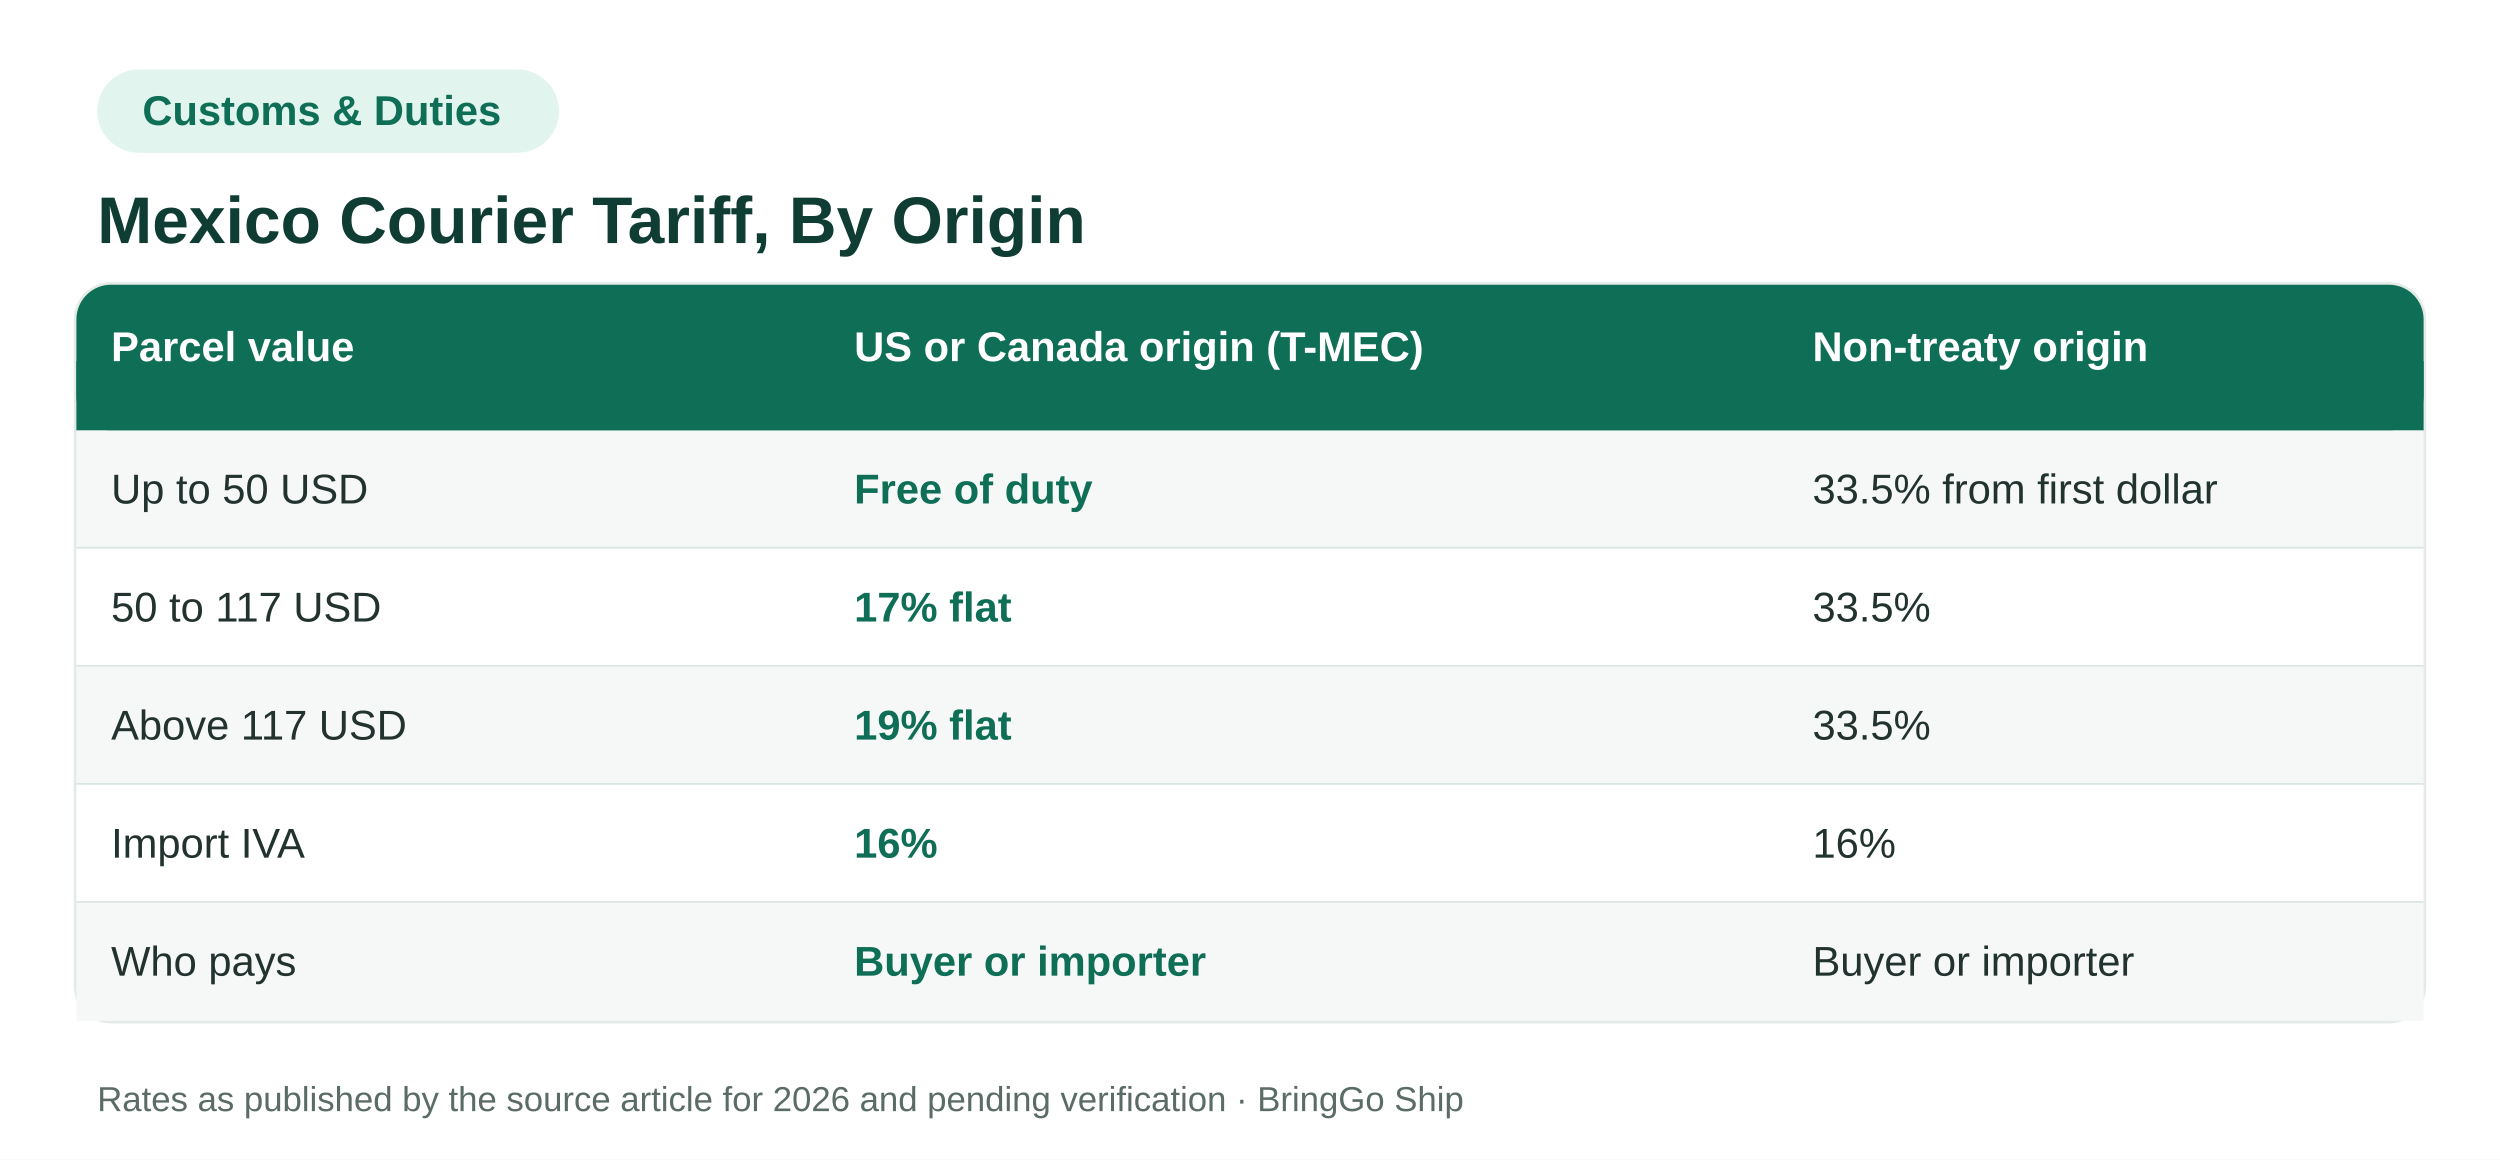
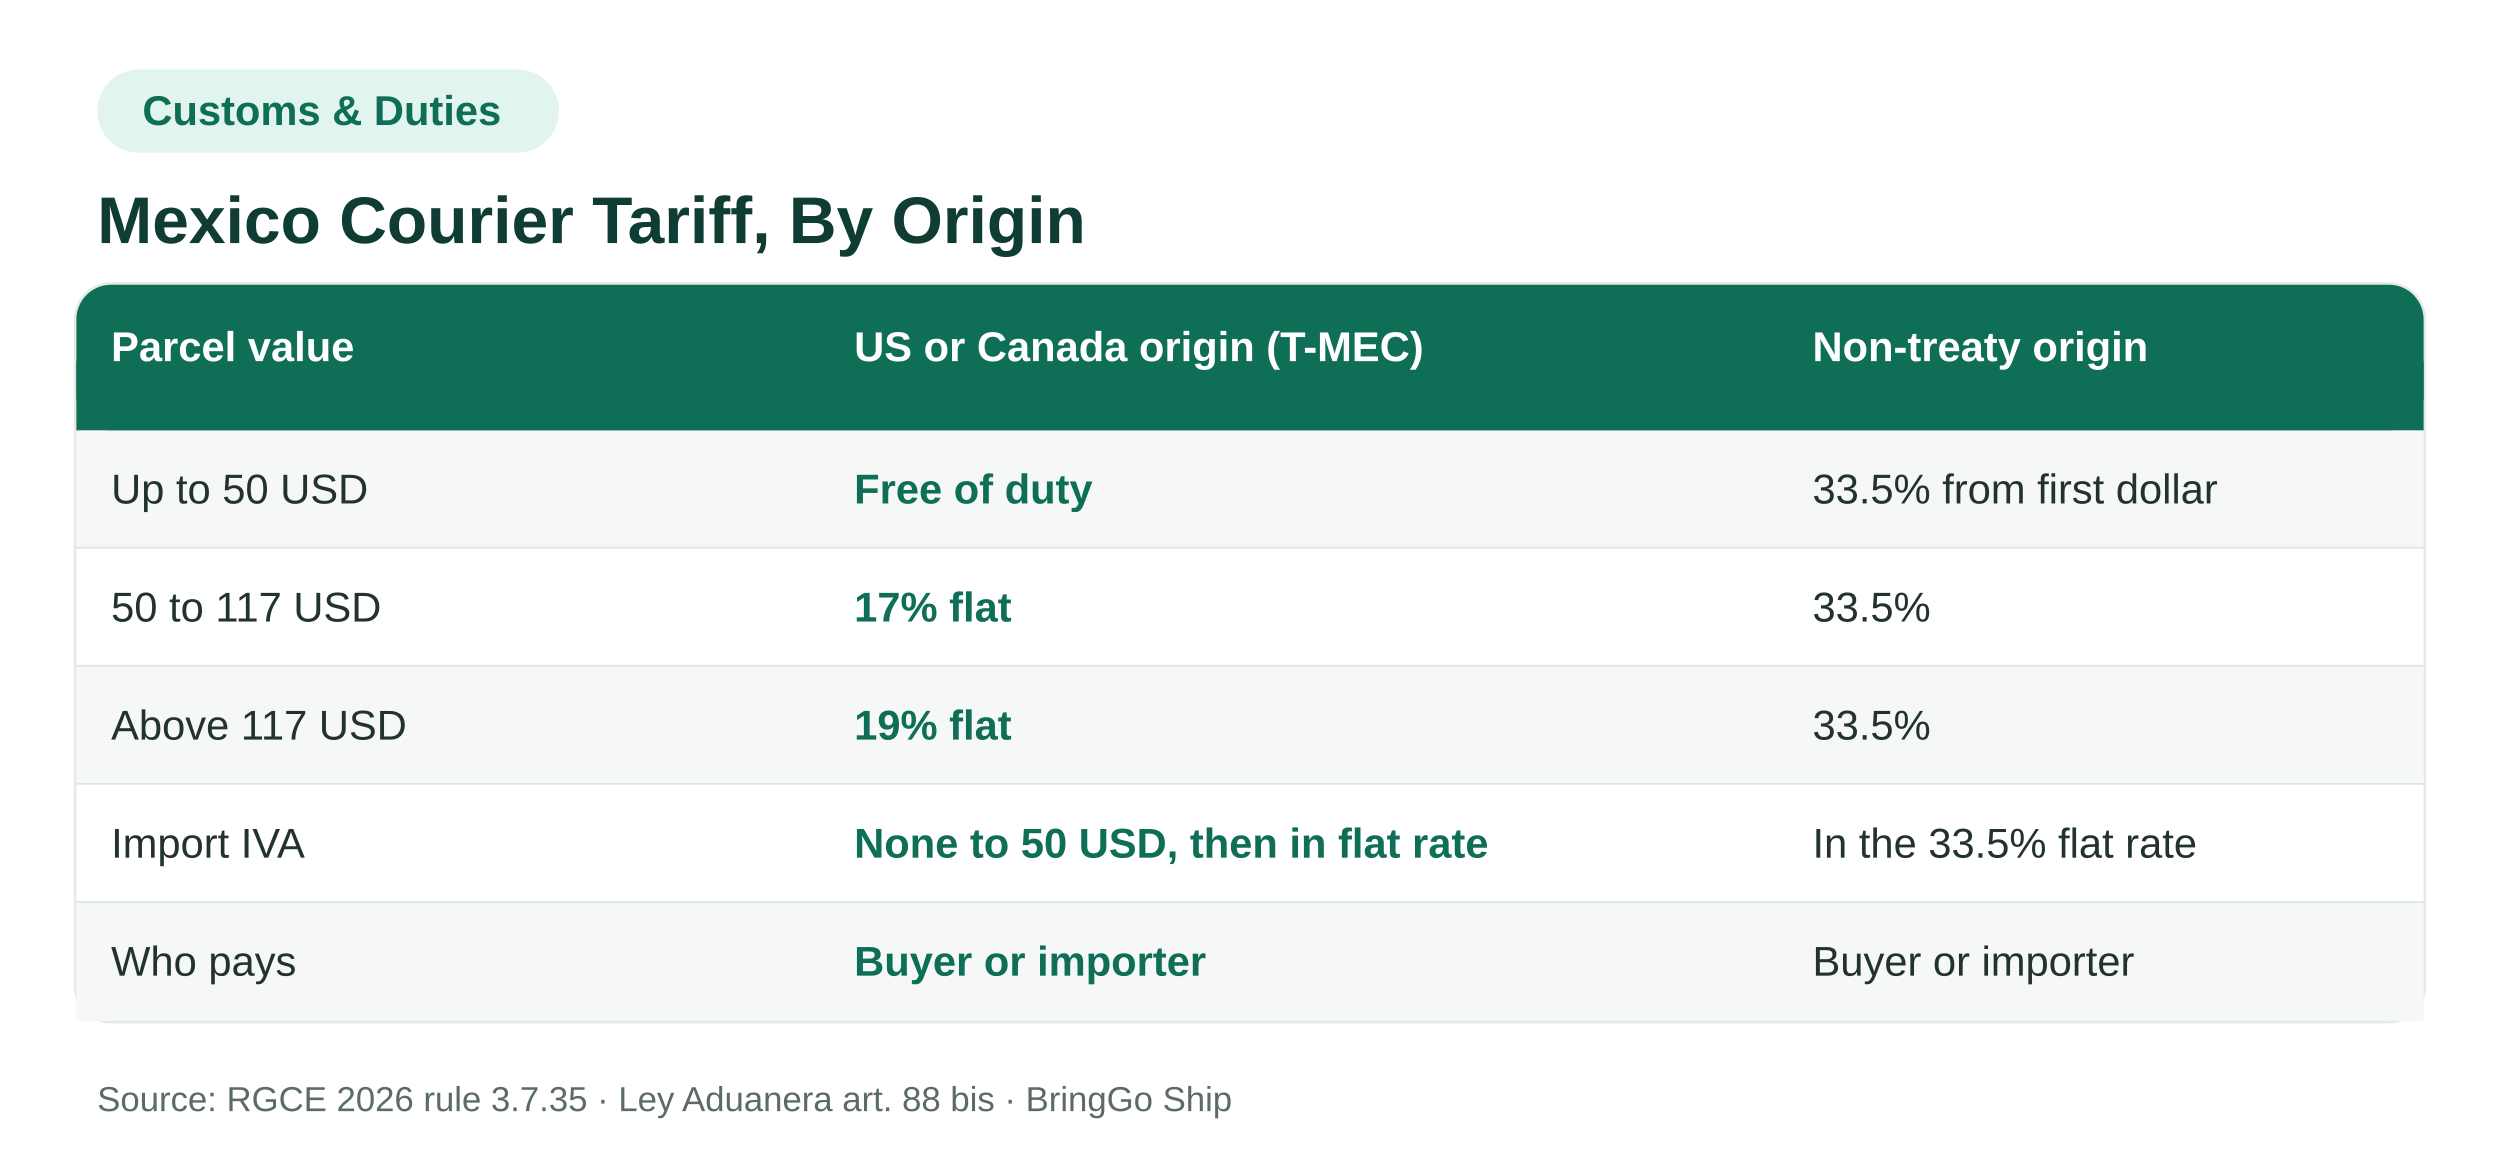
<svg xmlns="http://www.w3.org/2000/svg" width="720" height="334" viewBox="0 0 720 334" role="img">
  <style>
text{font-family:Arial,Helvetica,sans-serif}
.bg{fill:#ffffff}.card{fill:#ffffff;stroke:#e4ebe7;stroke-width:1.5}
.hdr{fill:#0F6E56}.row{fill:#f5f8f7}.row2{fill:#ffffff}.ln{stroke:#dbe6e1;stroke-width:1}
.tt{fill:#0F3D33;font-weight:bold}.ts{fill:#5b6b66}
.th{fill:#ffffff;font-weight:bold}.td{fill:#22332f}.tdb{fill:#0F6E56;font-weight:bold}
.pill{fill:#E1F5EE}.tp{fill:#0F6E56;font-weight:bold}
@media (prefers-color-scheme:dark){
.bg{fill:#0d1614}.card{fill:#16211e;stroke:#2c3a35}
.hdr{fill:#12876A}.row{fill:#1d2b27}.row2{fill:#16211e}.ln{stroke:#2c3a35}
.tt{fill:#d7f2e6}.ts{fill:#8fa79d}
.th{fill:#ffffff}.td{fill:#cfe0d9}.tdb{fill:#6fe0b0}
.pill{fill:#123a2e}.tp{fill:#6fe0b0}}
</style>
  <rect class="bg" width="720" height="334" />
  <rect class="pill" x="28" y="20" width="133" height="24" rx="12" />
  <text class="tp" x="41" y="36" font-size="12">Customs &amp; Duties</text>
  <text class="tt" x="28" y="70" font-size="19">Mexico Courier Tariff, By Origin</text>
  <rect class="card" x="22" y="82" width="676" height="212" rx="10" />
  <rect class="hdr" x="22" y="82" width="676" height="42" rx="10" />
  <rect class="hdr" x="22" y="104" width="676" height="20" />
  <text class="th" x="32" y="104" font-size="12">Parcel value</text>
  <text class="th" x="246" y="104" font-size="12">US or Canada origin (T-MEC)</text>
  <text class="th" x="522" y="104" font-size="12">Non-treaty origin</text>
  <rect class="row" x="22" y="124" width="676" height="34" />
  <text class="td" x="32" y="145" font-size="12">Up to 50 USD</text>
  <text class="tdb" x="246" y="145" font-size="12">Free of duty</text>
  <text class="td" x="522" y="145" font-size="12">33.5% from first dollar</text>
  <line class="ln" x1="22" y1="158" x2="698" y2="158" />
  <rect class="row2" x="22" y="158" width="676" height="34" />
  <text class="td" x="32" y="179" font-size="12">50 to 117 USD</text>
  <text class="tdb" x="246" y="179" font-size="12">17% flat</text>
  <text class="td" x="522" y="179" font-size="12">33.5%</text>
  <line class="ln" x1="22" y1="192" x2="698" y2="192" />
  <rect class="row" x="22" y="192" width="676" height="34" />
  <text class="td" x="32" y="213" font-size="12">Above 117 USD</text>
  <text class="tdb" x="246" y="213" font-size="12">19% flat</text>
  <text class="td" x="522" y="213" font-size="12">33.5%</text>
  <line class="ln" x1="22" y1="226" x2="698" y2="226" />
  <rect class="row2" x="22" y="226" width="676" height="34" />
  <text class="td" x="32" y="247" font-size="12">Import IVA</text>
-   <text class="tdb" x="246" y="247" font-size="12">16%</text>
-   <text class="td" x="522" y="247" font-size="12">16%</text>
+   <text class="tdb" x="246" y="247" font-size="12">None to 50 USD, then in flat rate</text>
+   <text class="td" x="522" y="247" font-size="12">In the 33.5% flat rate</text>
  <line class="ln" x1="22" y1="260" x2="698" y2="260" />
  <rect class="row" x="22" y="260" width="676" height="34" />
  <text class="td" x="32" y="281" font-size="12">Who pays</text>
  <text class="tdb" x="246" y="281" font-size="12">Buyer or importer</text>
  <text class="td" x="522" y="281" font-size="12">Buyer or importer</text>
-   <text class="ts" x="28" y="320" font-size="10">Rates as published by the source article for 2026 and pending verification · BringGo Ship</text>
+   <text class="ts" x="28" y="320" font-size="10">Source: RGCE 2026 rule 3.7.35 · Ley Aduanera art. 88 bis · BringGo Ship</text>
</svg>
